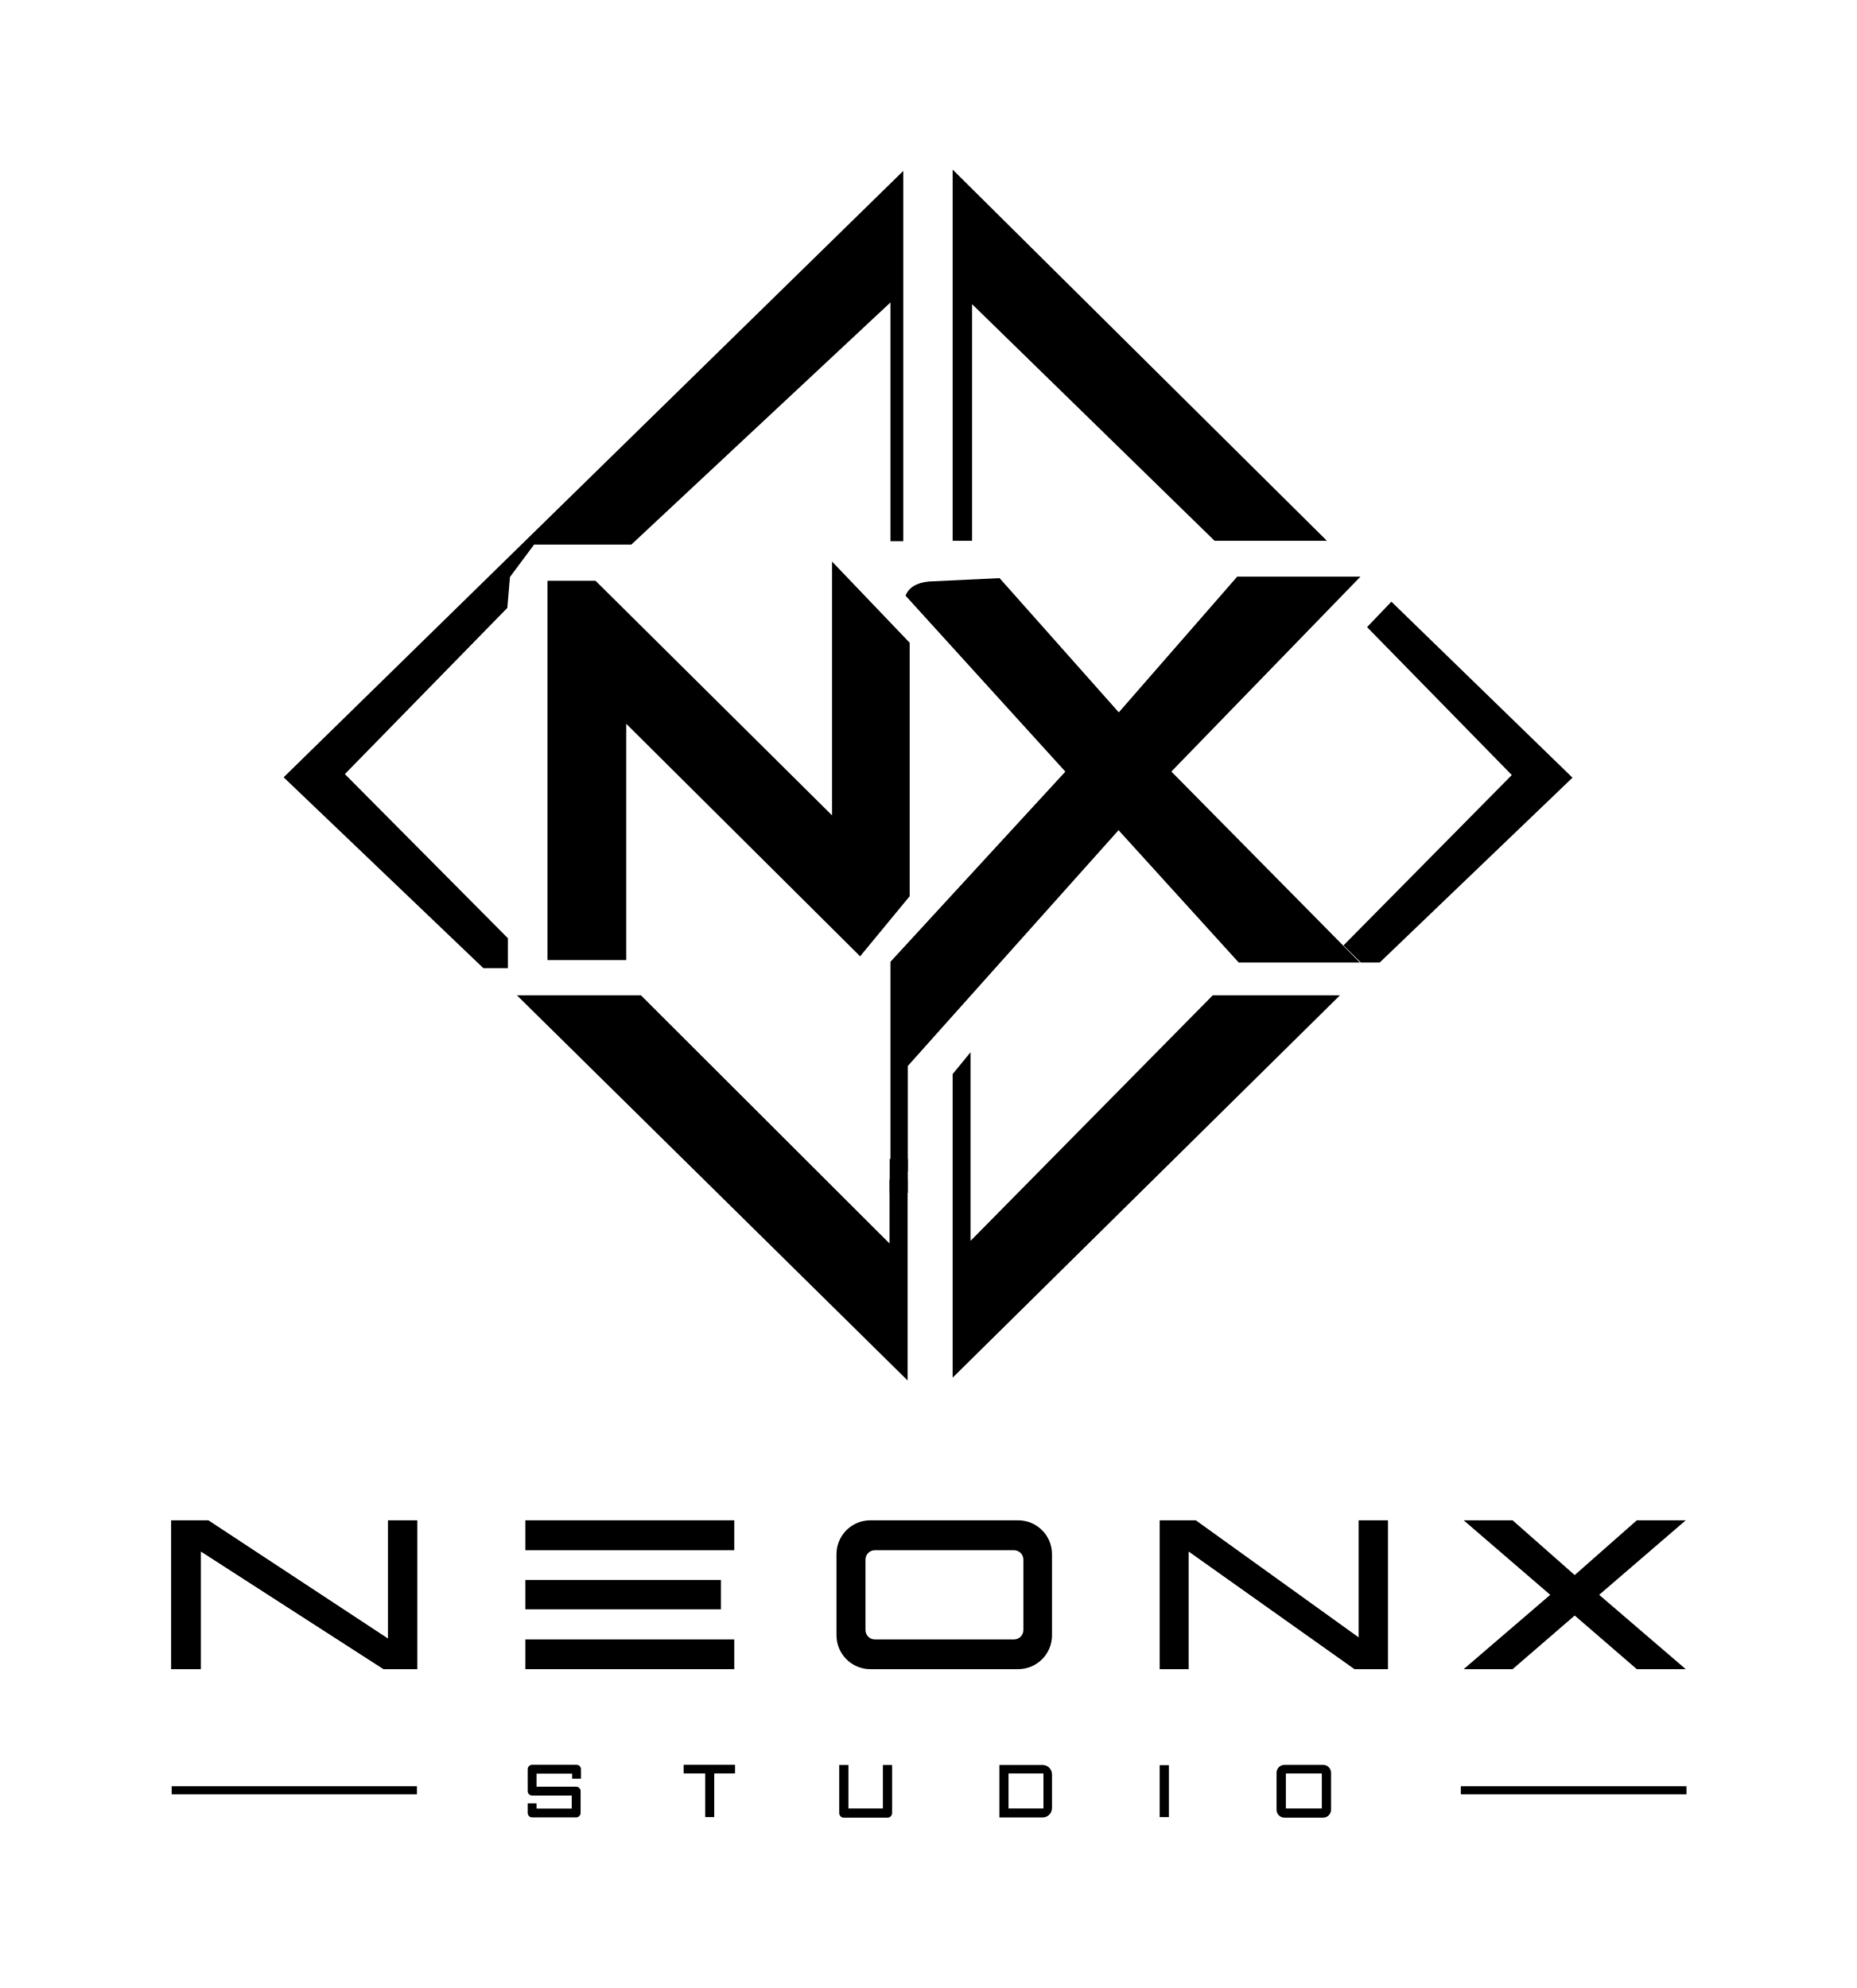
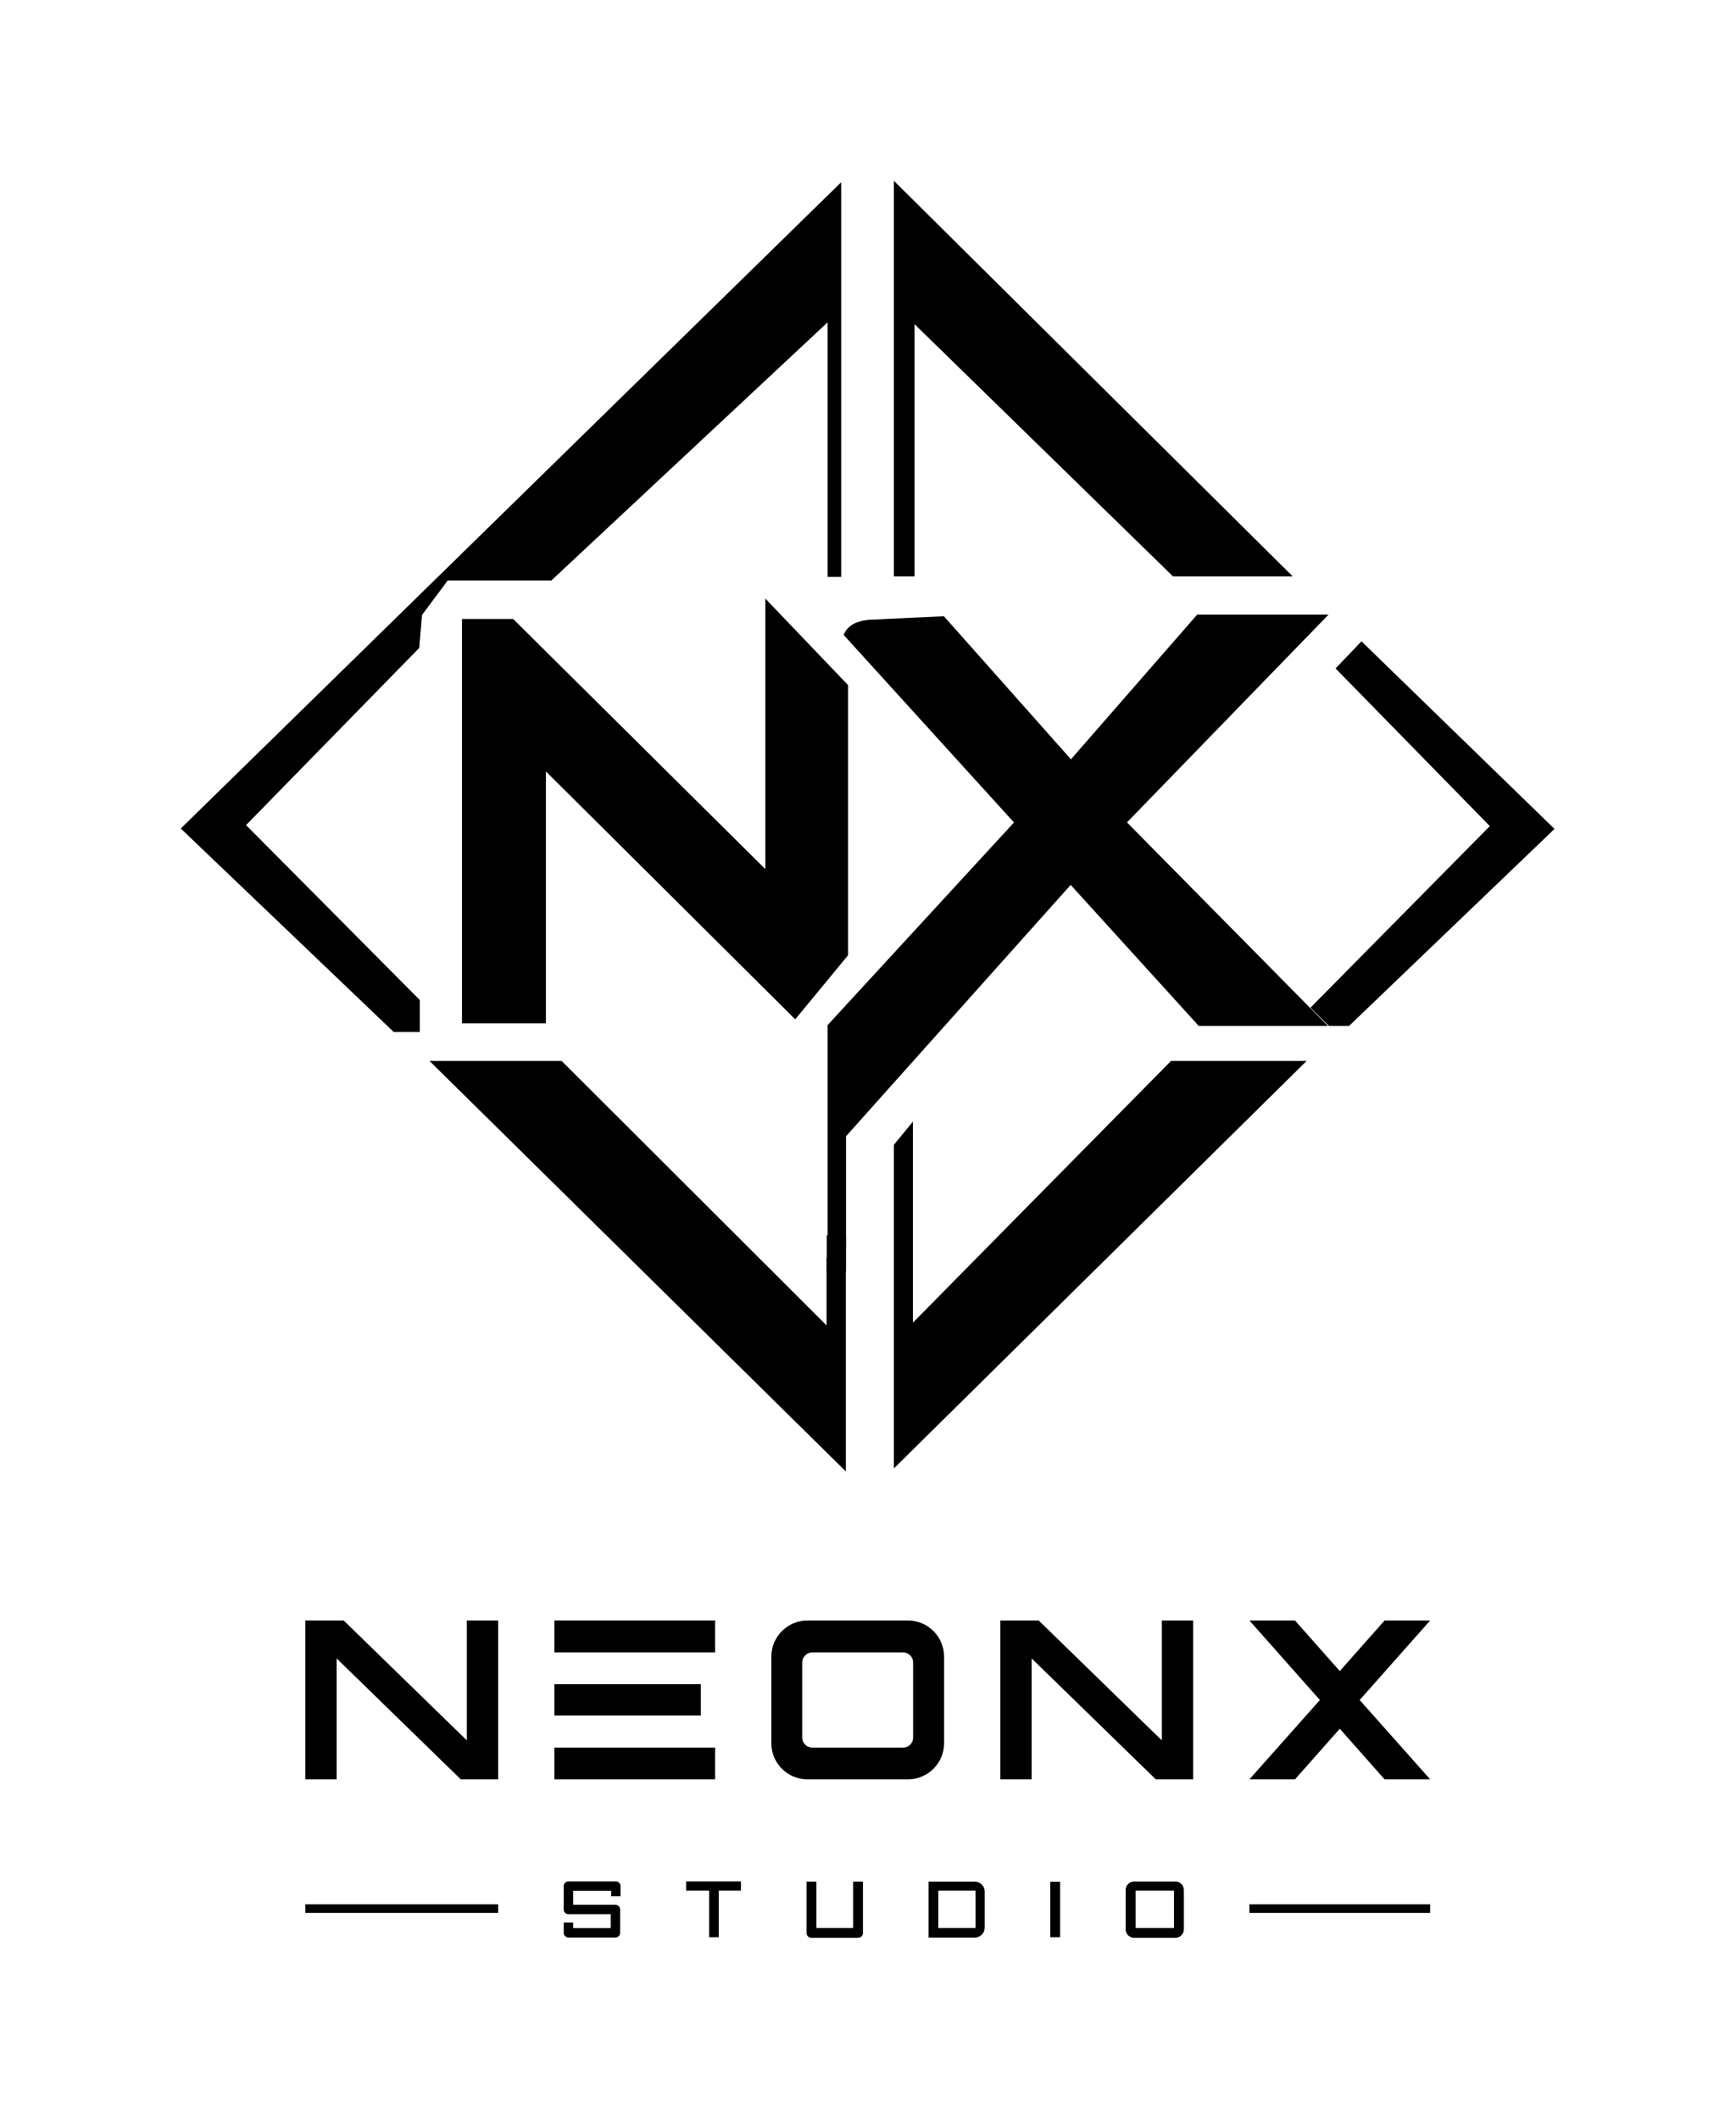
- <svg xmlns="http://www.w3.org/2000/svg" width="985" height="1055" viewBox="0 0 985 1055">
+ <svg xmlns="http://www.w3.org/2000/svg" width="864" height="1055" viewBox="0 0 864 1055">
  <defs>
    <linearGradient id="seam" x1="0" y1="686" x2="0" y2="704" gradientUnits="userSpaceOnUse">
      <stop offset="0" stop-color="#000000" />
      <stop offset="1" stop-color="#000000" />
    </linearGradient>
  </defs>
-   <g transform="translate(150.50 90.00) scale(1) translate(-285 -161)">
+   <g transform="translate(90.00 90.00) scale(1) translate(-285 -161)">
    <g fill="#000000">
      <path d="M640 161V358H650.3V232.4L779 358H838.6Z" />
      <path d="M872.8 390.3L968.9 483.7L866.6 581.8H856.6L847.4 572.7L936.7 482.3L859.9 403.8Z" />
      <path d="M778 599.2L649.5 729.5V629.4L640 641V802.1L845.5 599.2Z" />
      <path d="M791 377L728.2 449L699.7 480.6L607 581.4V692.6H616.2V636.7L728 511.6L756.5 480L856.4 377Z" />
    </g>
    <g fill="#000000">
      <path d="M613.8 161.7L285 483.5L391 584.8H404V568.9L317.5 481.8L403.7 393.6L405.1 377.2L417.9 360H469.5L607 231.5V358.2H613.8Z" />
      <path d="M408.8 599.2L616.1 803.6V697H606.5V730.9L474.6 599.2Z" />
      <path d="M425 379.2H450.5L576 503.7V369L617.2 412.1V546.6L590.9 578.5L466.8 455.1V580.5H425Z" />
      <path d="M664.9 377.8L627.3 379.6Q617.6 380.6 615 387.1L791.8 581.8H856.1L756.1 480.5Z" />
    </g>
    <rect x="606.6" y="686" width="9.6" height="18" fill="url(#seam)" />
  </g>
-   <g transform="translate(90.00 806.00) scale(0.99876) translate(-223 -876)">
+   <g transform="translate(152.00 806.00) scale(1) translate(-347 -876)">
    <g fill="#000000">
-       <path d="M223.8 876.8H243.6L339 939.6V876.8H354.6V955.9H336.6L239.6 893.4V955.9H223.8Z" />
-       <path d="M412 876.8H523V892.7H412ZM412 908.5H515.9V924.1H412ZM412 940.1H523V955.9H412Z" />
-       <path fill-rule="evenodd" d="M595.3 876.8H673.8A18 18 0 0 1 691.8 894.8V937.9A18 18 0 0 1 673.8 955.9H595.3A18 18 0 0 1 577.3 937.9V894.8A18 18 0 0 1 595.3 876.8ZM597.7 892.7A5 5 0 0 0 592.7 897.7V935.1A5 5 0 0 0 597.7 940.1H671.6A5 5 0 0 0 676.6 935.1V897.7A5 5 0 0 0 671.6 892.7Z" />
-       <path d="M749 876.8H768.2L854.7 939V876.8H870.3V955.9H852.5L764.4 893.4V955.9H749Z" />
-       <path fill="#000000" d="M910.5 876.8L956.5 916.4L910.5 955.9H936.5L969.5 927.4L1002.5 955.9H1028.5L982.5 916.4L1028.5 876.8H1002.5L969.5 905.9L936.5 876.8Z" />
-       <rect x="224.1" y="1018.1" width="130.3" height="4.3" />
-       <rect x="909" y="1018.1" width="119.9" height="4.3" />
+       <path d="M347 876.8H366.1L427.4 936.5V876.8H443V955.9H424.4L362.6 895.7V955.9H347Z" />
+       <path d="M471 876.8H551V892.7H471ZM471 908.5H543.9V924.1H471ZM471 940.1H551V955.9H471Z" />
+       <path fill-rule="evenodd" d="M597 876.8H647A18 18 0 0 1 665 894.8V937.9A18 18 0 0 1 647 955.9H597A18 18 0 0 1 579 937.9V894.8A18 18 0 0 1 597 876.8ZM599.4 892.7A5 5 0 0 0 594.4 897.7V935.1A5 5 0 0 0 599.4 940.1H644.6A5 5 0 0 0 649.6 935.1V897.7A5 5 0 0 0 644.6 892.7Z" />
+       <path d="M693 876.8H712.1L773.4 936.5V876.8H789V955.9H770.4L708.6 895.7V955.9H693Z" />
+       <path fill="#000000" d="M817 876.8L852.1 916.4L817 955.9H839.7L862 930.7L884.3 955.9H907L871.9 916.4L907 876.8H884.3L862 902L839.7 876.8Z" />
+       <rect x="347" y="1018.1" width="96" height="4.3" />
+       <rect x="817" y="1018.1" width="90" height="4.3" />
      <g fill="none" stroke="#000000" stroke-width="4.7" stroke-linejoin="round">
-         <path d="M439.2 1014.1V1009.05H415.6V1020.7H439V1032.3H415.6V1027.2" />
-         <path stroke-width="4.9" d="M581.2 1006.8V1032.35H604.4V1006.8" />
+         <g transform="translate(62.39 0)">
+           <path d="M439.2 1014.1V1009.05H415.6V1020.7H439V1032.3H415.6V1027.2" />
+         </g>
+         <g transform="translate(17.78 0)">
+           <path stroke-width="4.9" d="M581.2 1006.8V1032.35H604.4V1006.8" />
+         </g>
      </g>
-       <path d="M496.1 1006.7H523.4V1011.3H512.35V1034.5H507.55V1011.3H496.1Z" />
-       <path fill-rule="evenodd" d="M663.85 1006.8H686.8A5 5 0 0 1 691.8 1011.8V1029.7A5 5 0 0 1 686.8 1034.7H663.85ZM668.7 1011.3V1029.9H687.25V1011.3Z" />
-       <rect x="749" y="1006.9" width="4.9" height="27.6" />
-       <path fill-rule="evenodd" d="M815.3 1006.75H835.8A4.2 4.2 0 0 1 840.05 1010.95V1030.6A4.2 4.2 0 0 1 835.8 1034.8H815.3A4.2 4.2 0 0 1 811.1 1030.6V1010.95A4.2 4.2 0 0 1 815.3 1006.75ZM816.05 1011.3V1029.9H835.15V1011.3Z" />
+       <g transform="translate(40.49 0)">
+         <path d="M496.1 1006.7H523.4V1011.3H512.35V1034.5H507.55V1011.3H496.1Z" />
+       </g>
+       <g transform="translate(-6.58 0)">
+         <path fill-rule="evenodd" d="M663.85 1006.8H686.8A5 5 0 0 1 691.8 1011.8V1029.7A5 5 0 0 1 686.8 1034.7H663.85ZM668.7 1011.3V1029.9H687.25V1011.3Z" />
+       </g>
+       <g transform="translate(-31.14 0)">
+         <rect x="749" y="1006.9" width="4.9" height="27.6" />
+       </g>
+       <g transform="translate(-55.69 0)">
+         <path fill-rule="evenodd" d="M815.3 1006.75H835.8A4.2 4.2 0 0 1 840.05 1010.95V1030.6A4.2 4.2 0 0 1 835.8 1034.8H815.3A4.2 4.2 0 0 1 811.1 1030.6V1010.95A4.2 4.2 0 0 1 815.3 1006.75ZM816.05 1011.3V1029.9H835.15V1011.3Z" />
+       </g>
    </g>
  </g>
</svg>
